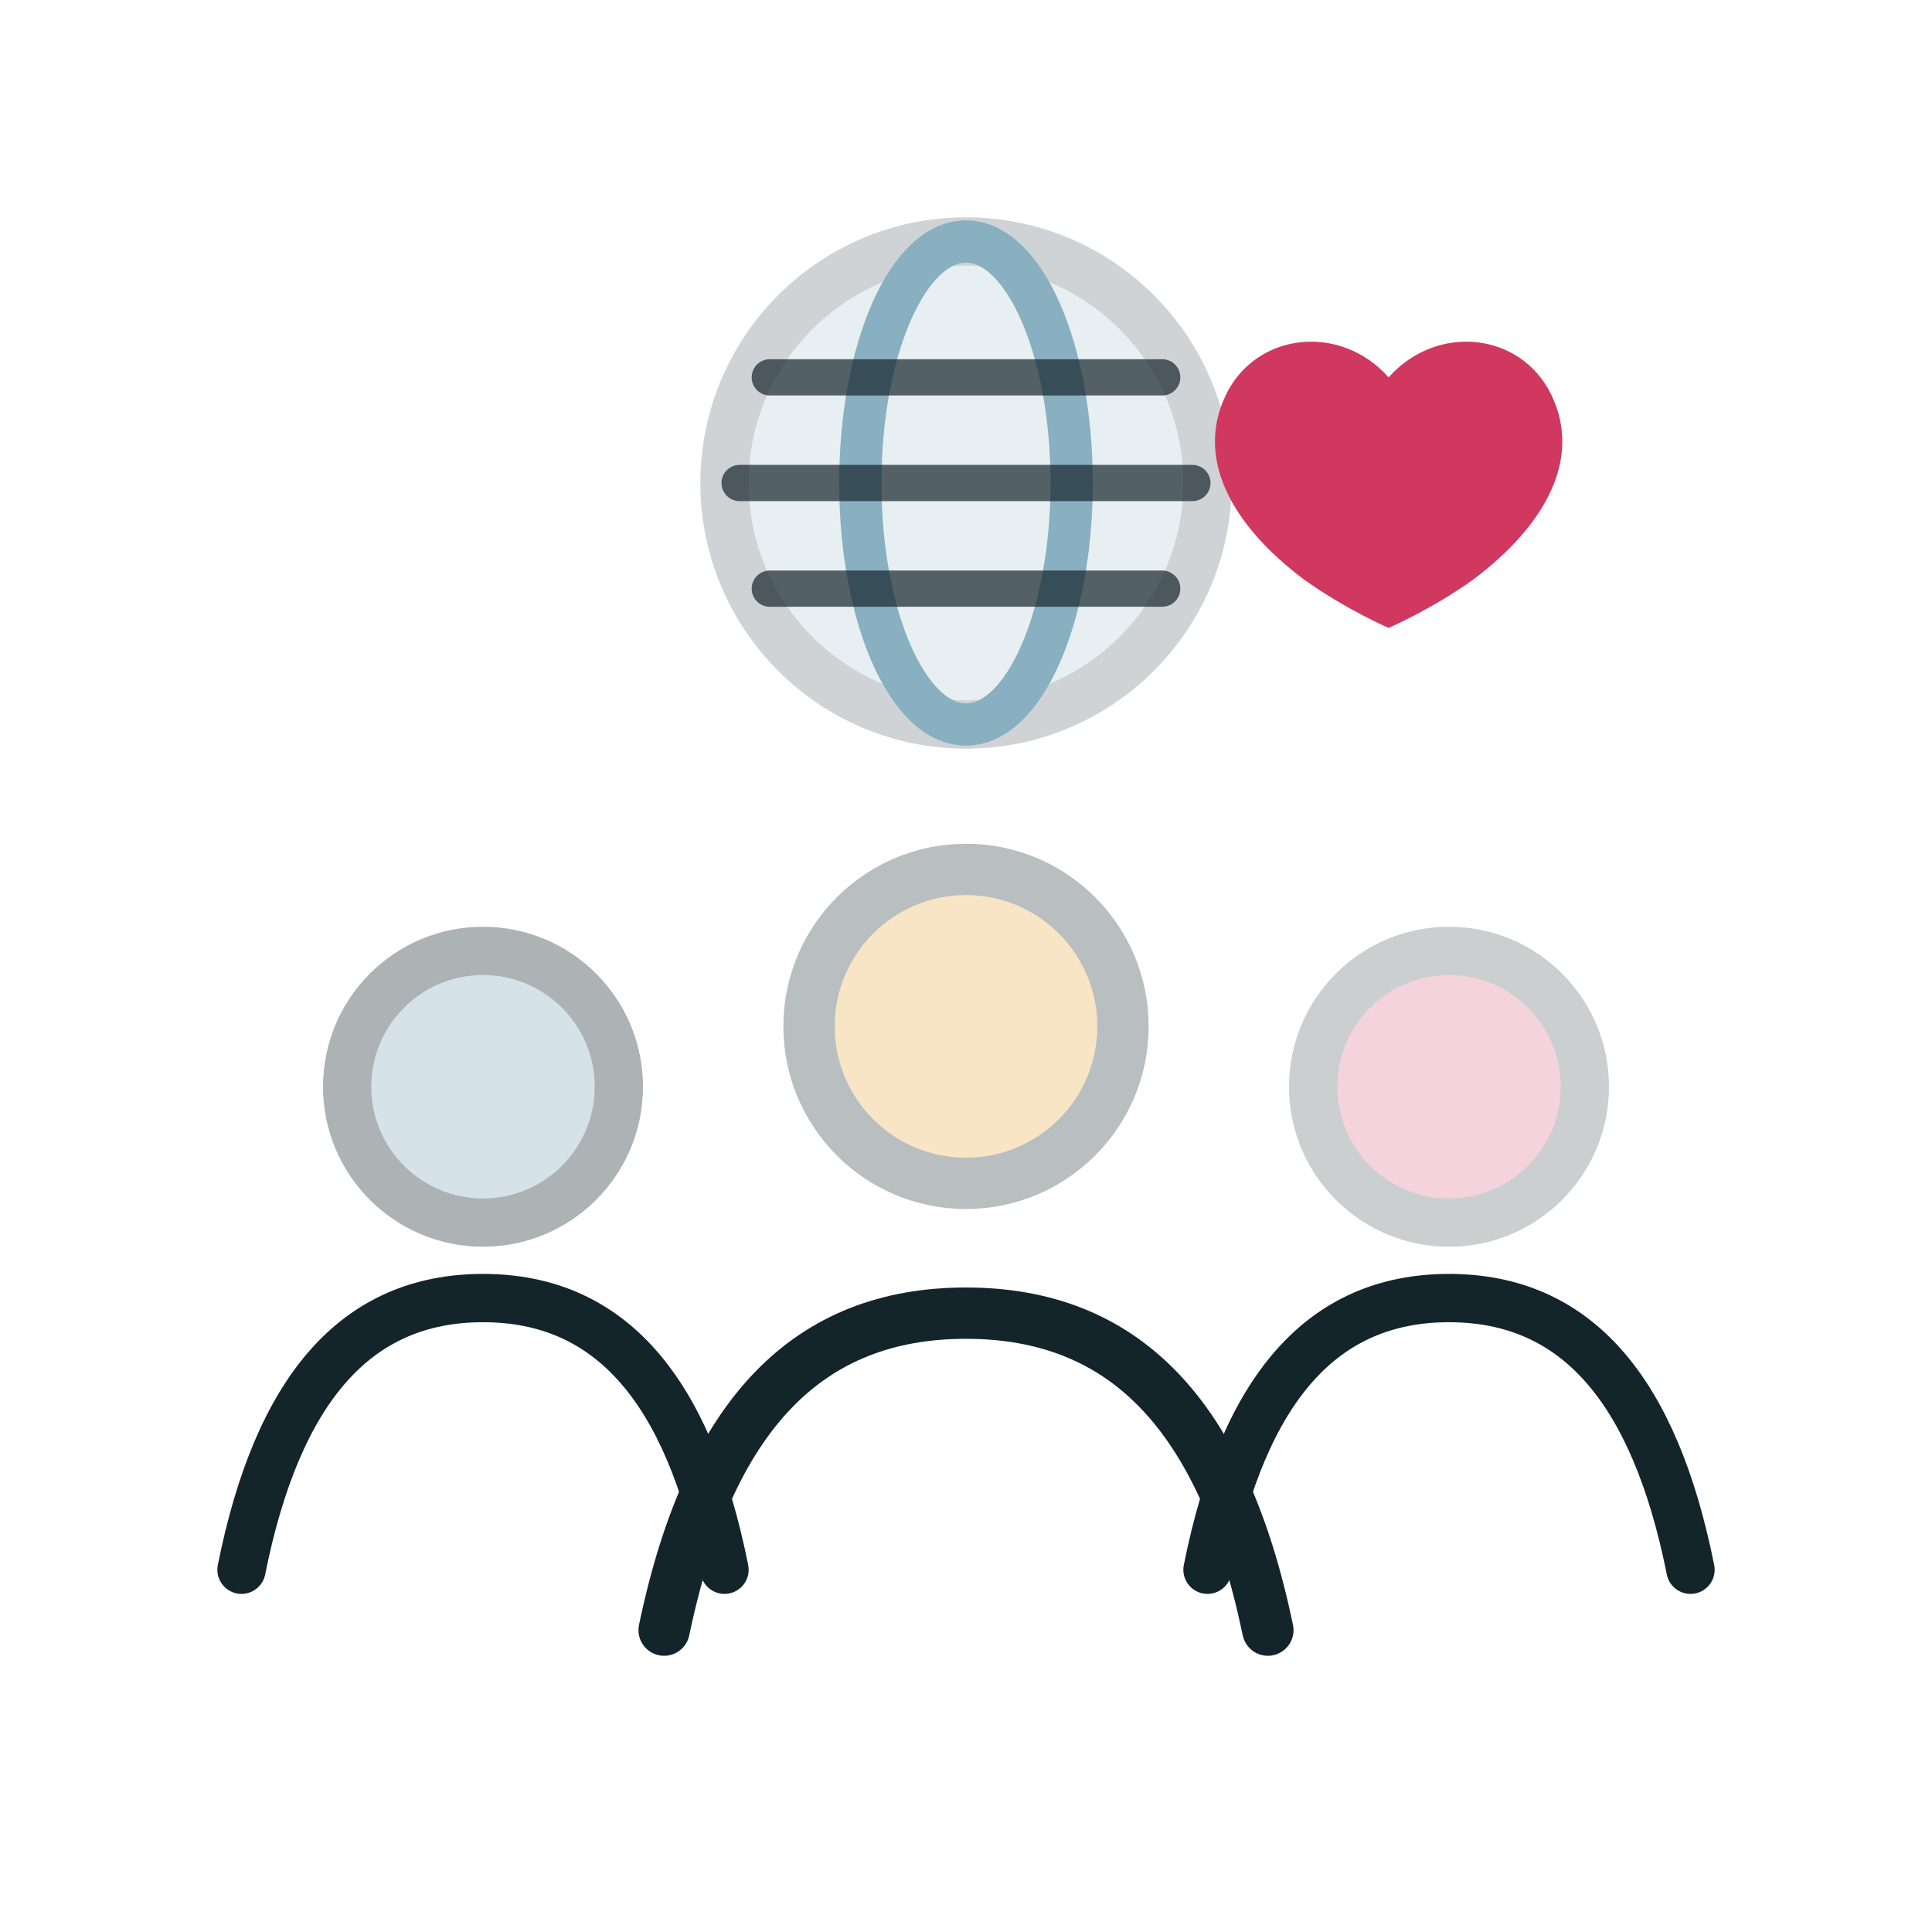
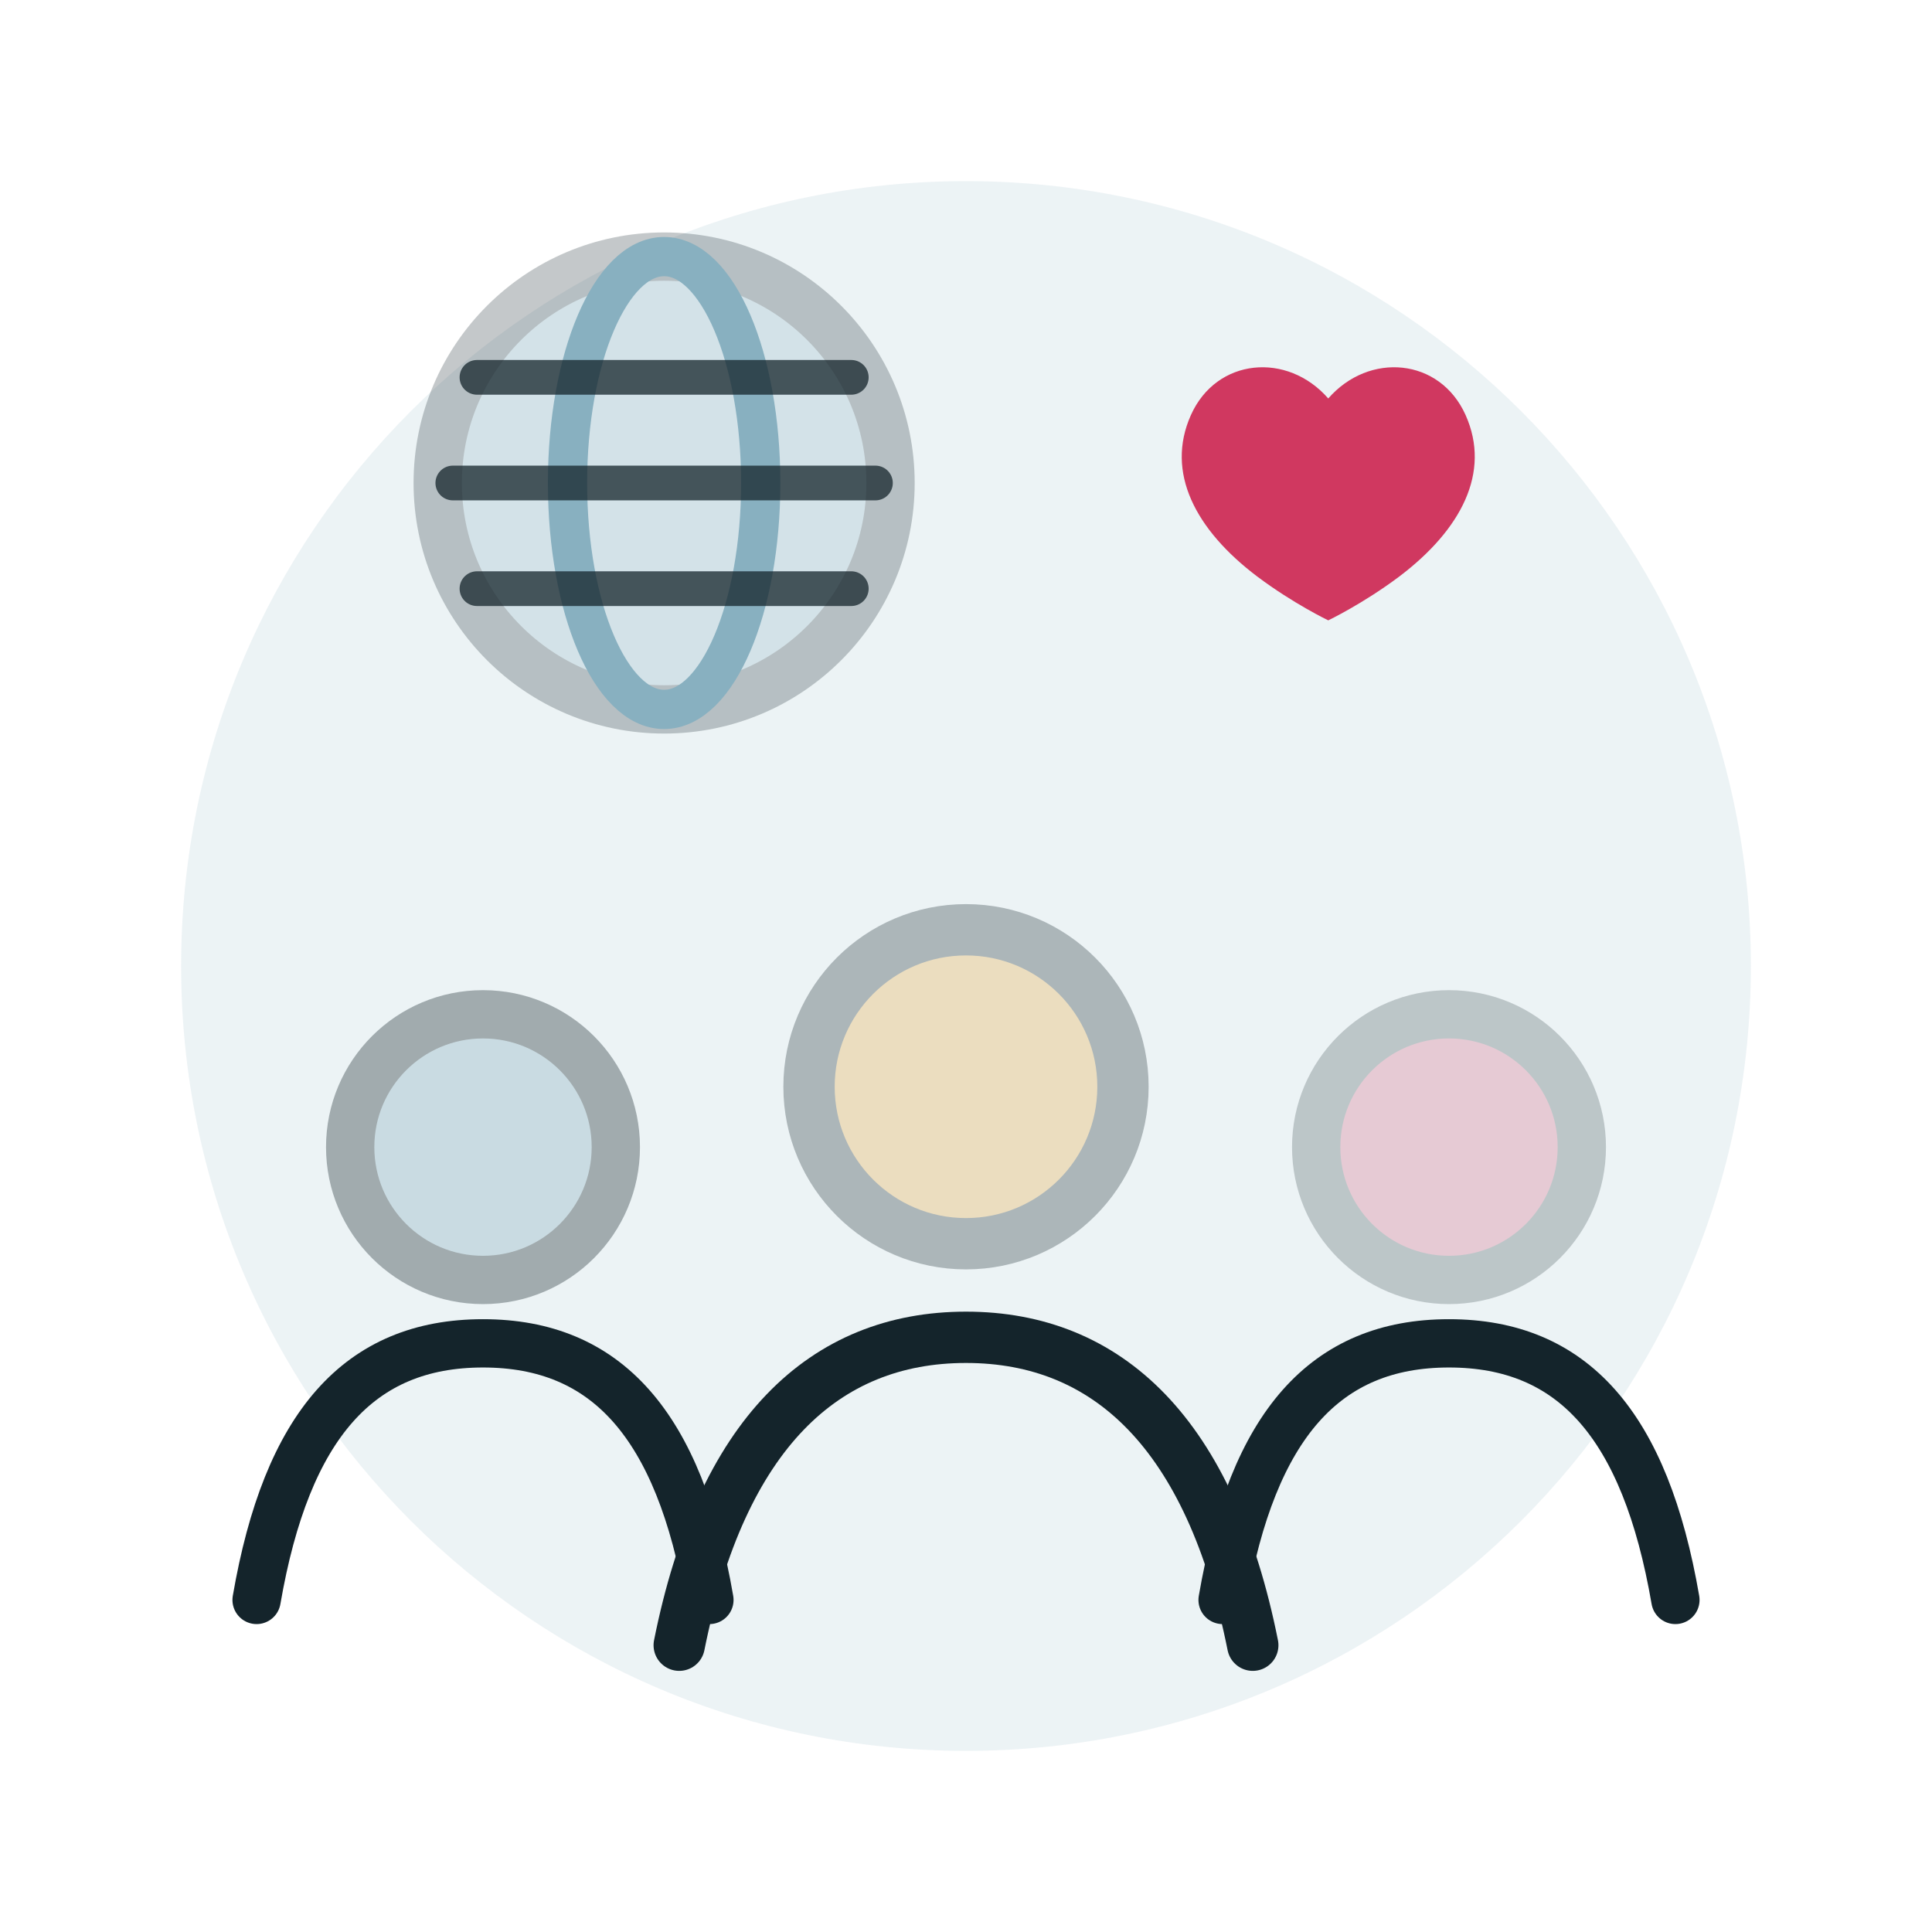
<svg xmlns="http://www.w3.org/2000/svg" viewBox="0 0 64 64" fill="none" aria-hidden="true">
-   <circle cx="32" cy="16" r="8" fill="#88B0C0" opacity=".2" stroke="#14242B" stroke-width="1.6" />
-   <ellipse cx="32" cy="16" rx="3.5" ry="8" stroke="#88B0C0" stroke-width="1.4" />
-   <path d="M24.5 16h15M25.5 12.5h13M25.5 19.5h13" stroke="#14242B" stroke-width="1.2" stroke-linecap="round" opacity=".7" />
-   <path d="M46 12.5c1.6-1.8 4.4-1.5 5.4.6 1 2.1-.2 4.3-2.6 6.1-1.4 1-2.8 1.6-2.8 1.6s-1.4-.6-2.8-1.6c-2.4-1.8-3.6-4-2.6-6.1 1-2.1 3.8-2.4 5.4-.6z" fill="#D03860" />
-   <circle cx="16" cy="36" r="4.5" fill="#88B0C0" opacity=".35" stroke="#14242B" stroke-width="1.6" />
-   <path d="M8 52c1.2-6 3.8-9 8-9s6.8 3 8 9" stroke="#14242B" stroke-width="1.6" stroke-linecap="round" />
-   <circle cx="32" cy="34" r="5.2" fill="#E8A840" opacity=".3" stroke="#14242B" stroke-width="1.7" />
-   <path d="M22 54c1.5-7.2 4.8-10.5 10-10.5s8.5 3.3 10 10.5" stroke="#14242B" stroke-width="1.7" stroke-linecap="round" />
-   <circle cx="48" cy="36" r="4.5" fill="#D03860" opacity=".22" stroke="#14242B" stroke-width="1.6" />
-   <path d="M40 52c1.2-6 3.8-9 8-9s6.8 3 8 9" stroke="#14242B" stroke-width="1.6" stroke-linecap="round" />
+   <circle cx="32" cy="32" r="26" fill="#88B0C0" opacity=".16" />
+   <circle cx="22" cy="16" r="7.5" fill="#88B0C0" opacity=".25" stroke="#14242B" stroke-width="1.6" />
+   <ellipse cx="22" cy="16" rx="3.2" ry="7.5" stroke="#88B0C0" stroke-width="1.3" />
+   <path d="M15 16h14M15.8 12.5h12.4M15.8 19.5h12.4" stroke="#14242B" stroke-width="1.15" stroke-linecap="round" opacity=".75" />
+   <path d="M44 13.2c1.35-1.55 3.7-1.35 4.55.55.85 1.9-.15 3.8-2.2 5.35-1.2.9-2.35 1.45-2.35 1.45s-1.15-.55-2.35-1.45c-2.05-1.55-3.05-3.45-2.2-5.35.85-1.9 3.2-2.1 4.55-.55z" fill="#D03860" />
+   <circle cx="16" cy="38" r="4.4" fill="#88B0C0" opacity=".35" stroke="#14242B" stroke-width="1.6" />
+   <path d="M8.5 53c1-5.8 3.4-8.5 7.5-8.5s6.5 2.7 7.5 8.5" stroke="#14242B" stroke-width="1.6" stroke-linecap="round" />
+   <circle cx="32" cy="36" r="5.2" fill="#E8A840" opacity=".3" stroke="#14242B" stroke-width="1.7" />
+   <path d="M22.5 54.5c1.4-7 4.8-10.2 9.5-10.2s8.1 3.2 9.5 10.2" stroke="#14242B" stroke-width="1.7" stroke-linecap="round" />
+   <circle cx="48" cy="38" r="4.4" fill="#D03860" opacity=".22" stroke="#14242B" stroke-width="1.6" />
+   <path d="M40.5 53c1-5.8 3.4-8.5 7.5-8.5s6.5 2.7 7.5 8.5" stroke="#14242B" stroke-width="1.6" stroke-linecap="round" />
</svg>
